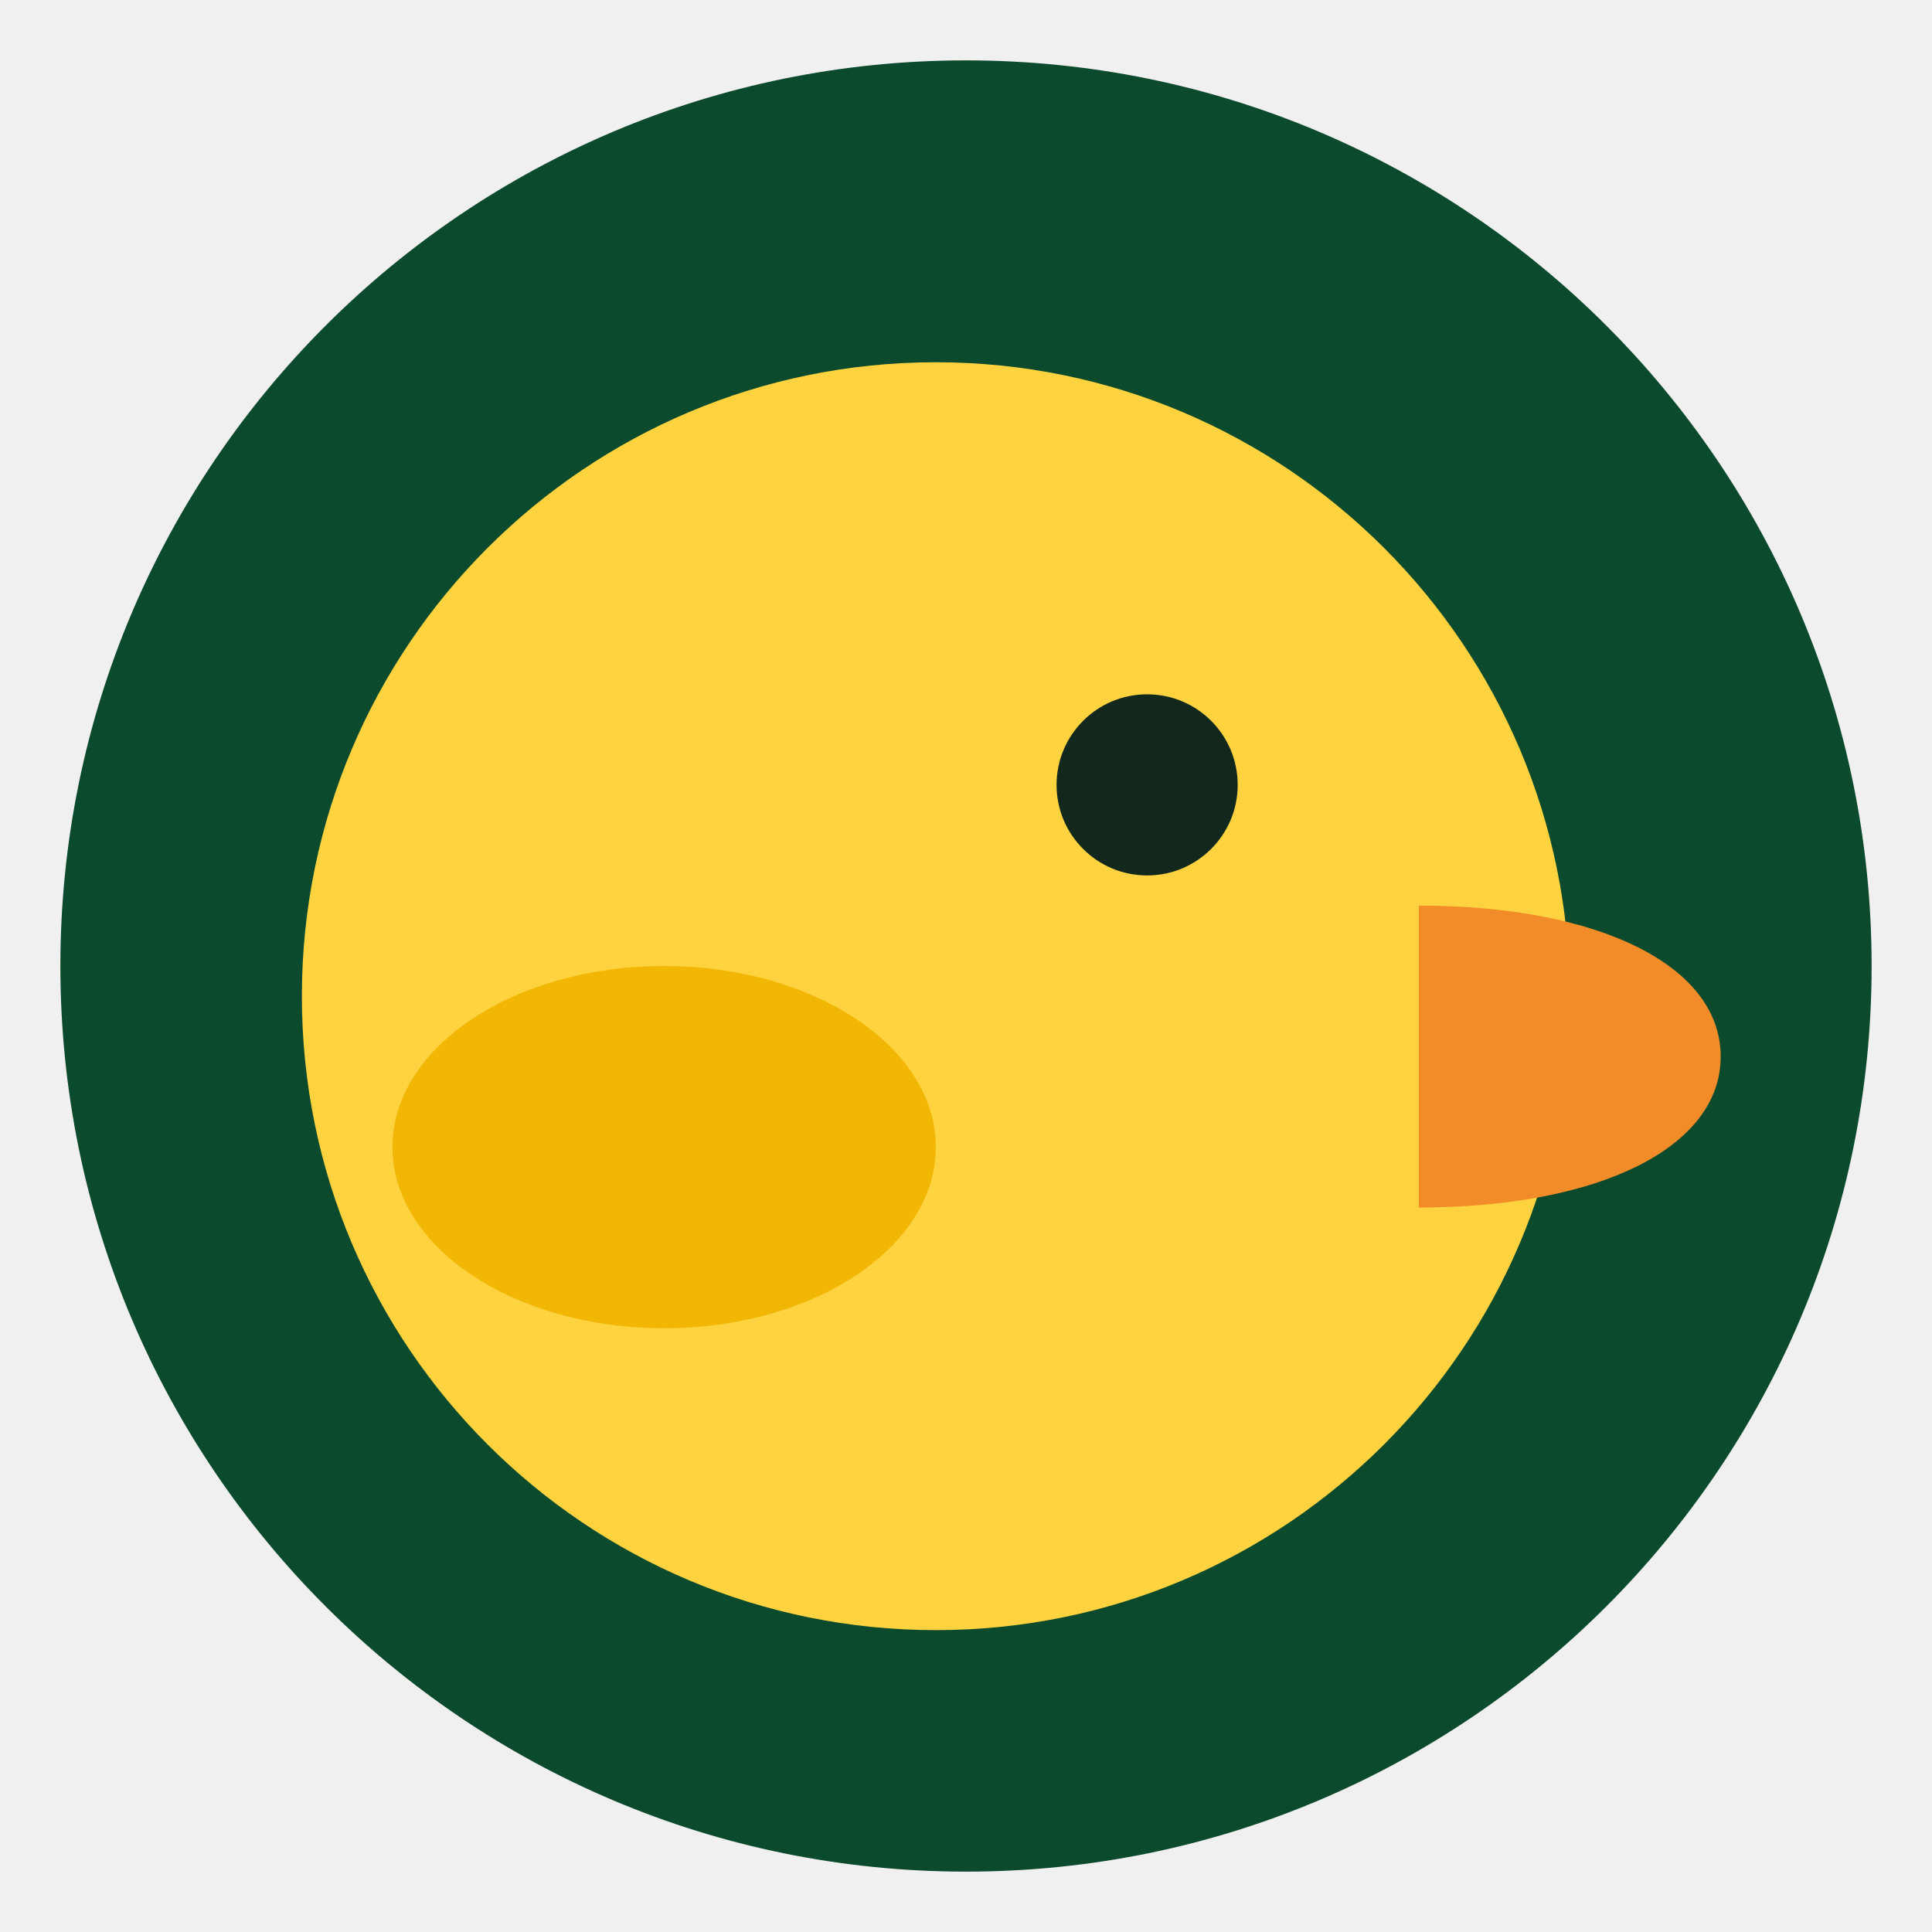
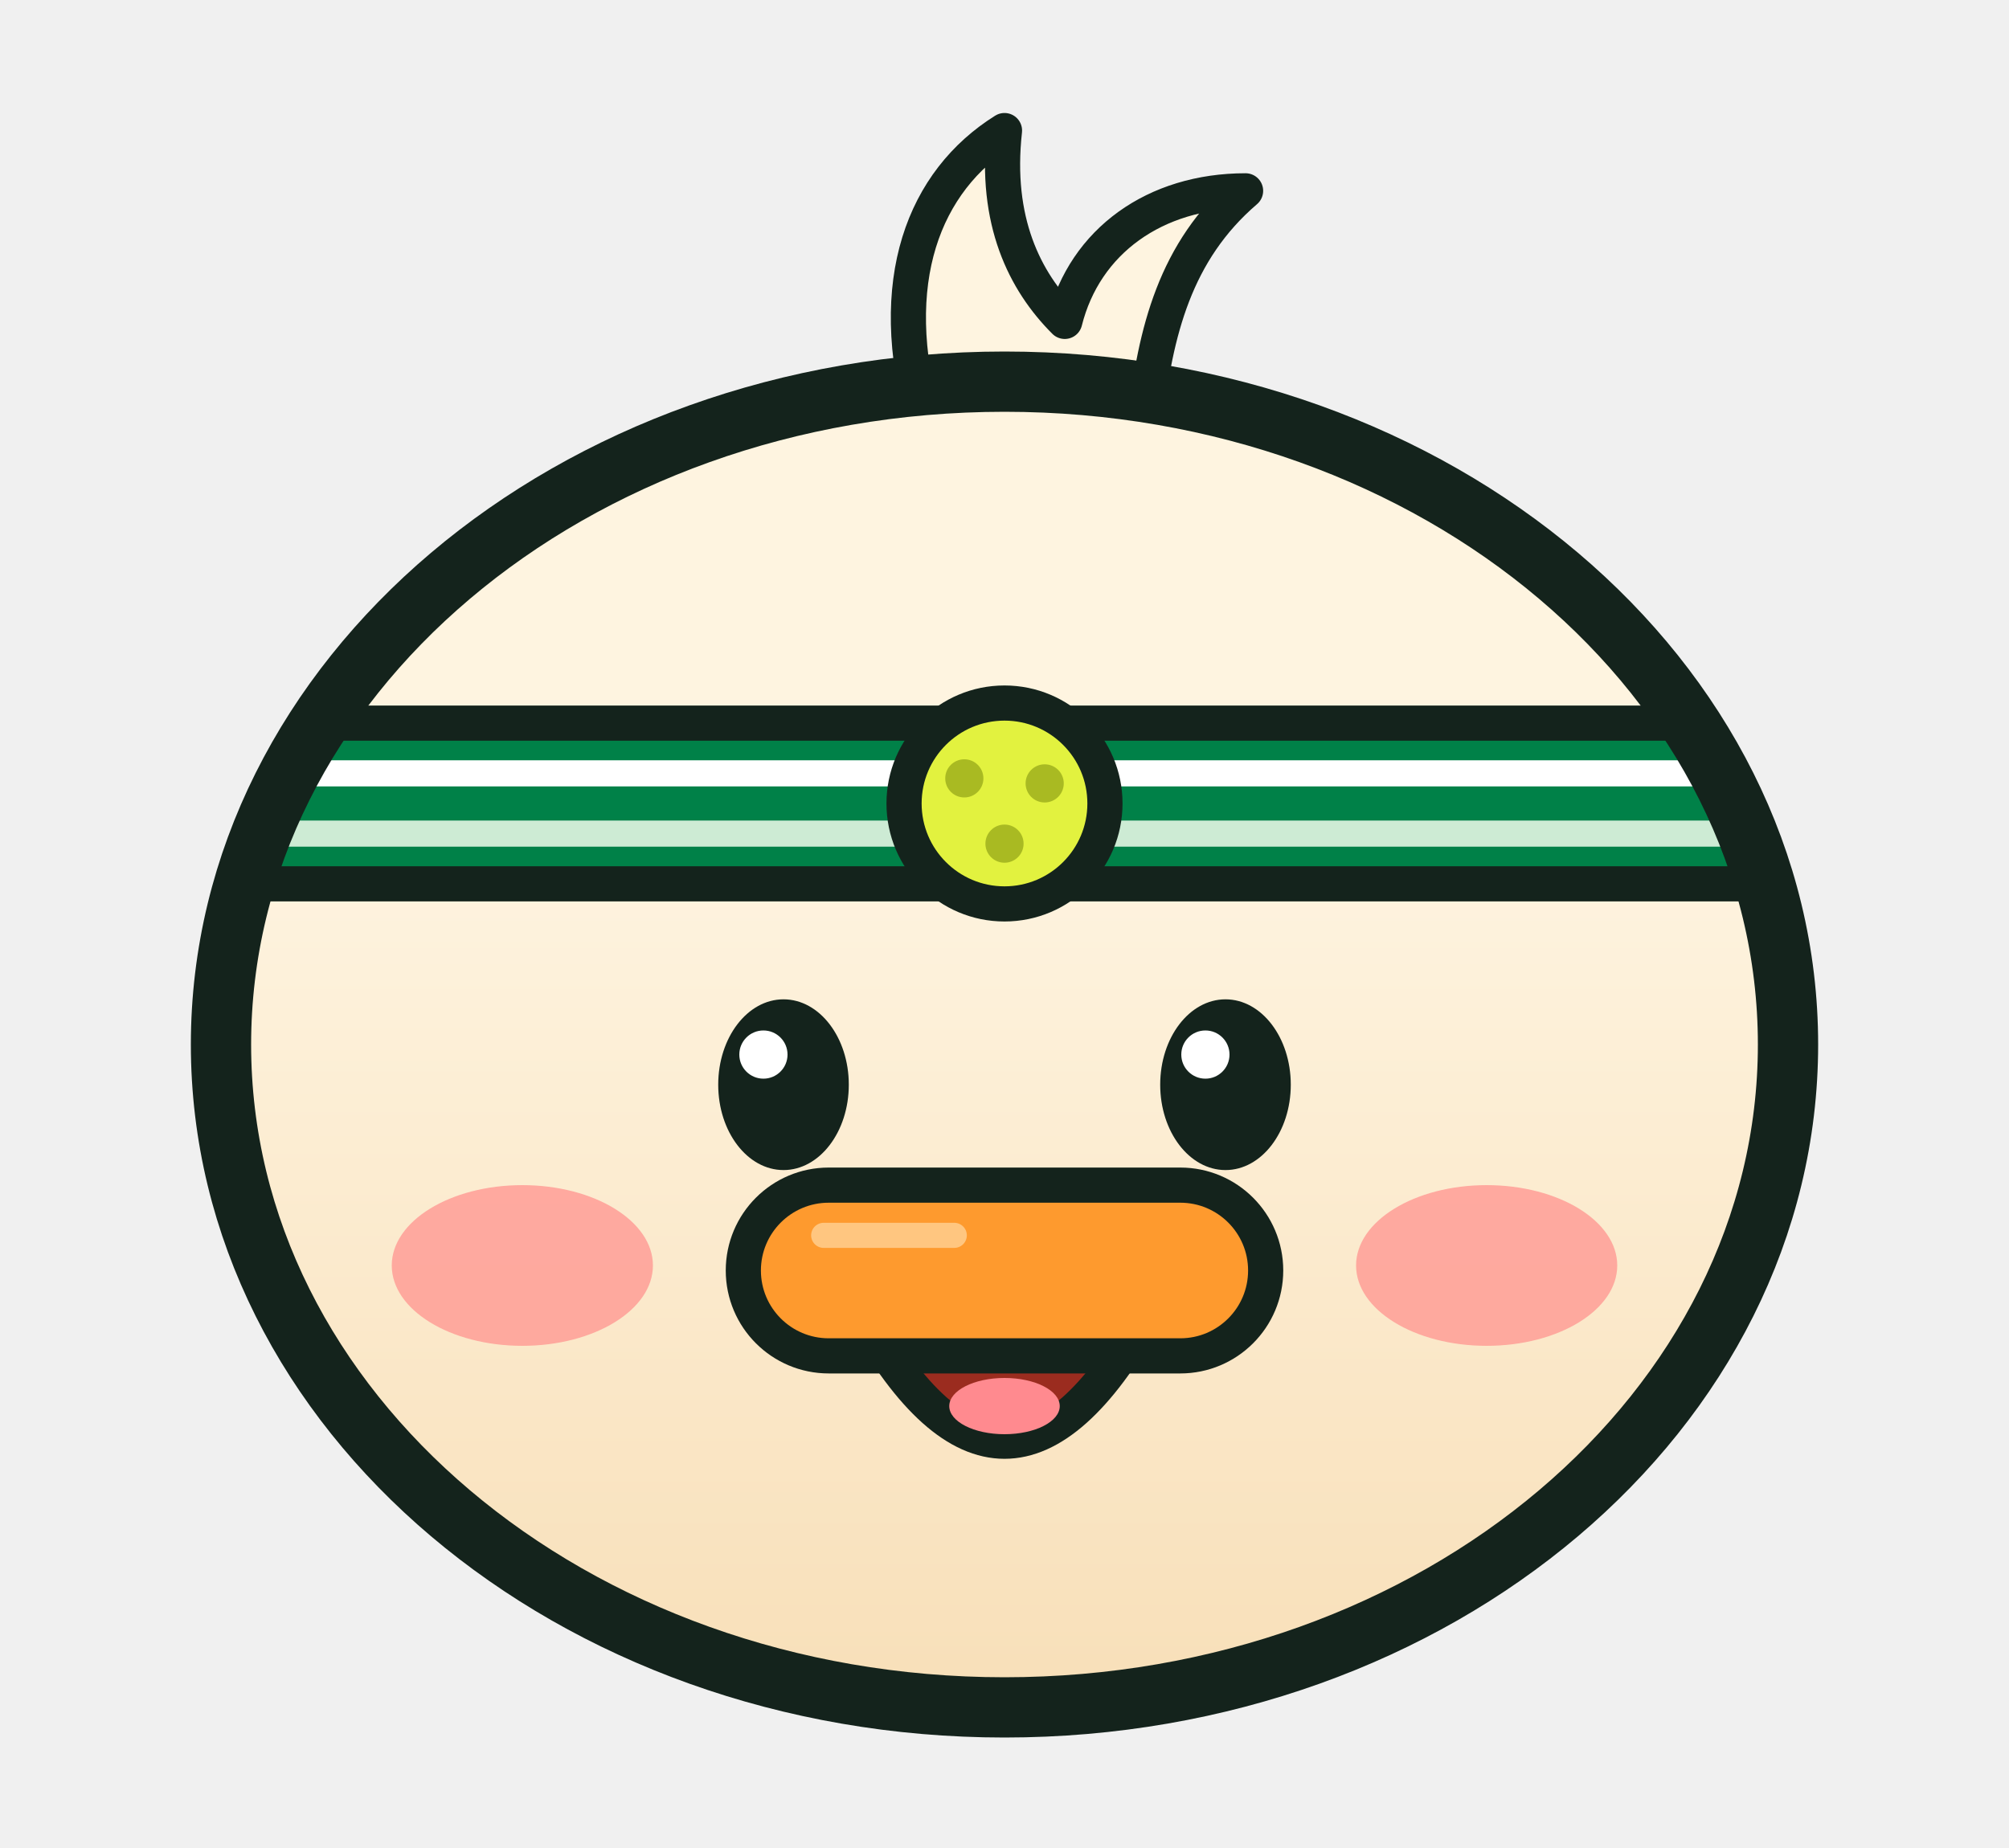
- <svg xmlns="http://www.w3.org/2000/svg" viewBox="0 0 64 64">
-   <circle cx="32" cy="32" r="30" fill="#0b4a2c" />
-   <circle cx="31" cy="33" r="21" fill="#ffd23f" />
-   <ellipse cx="22" cy="38" rx="9" ry="6" fill="#f2b705" />
-   <path d="M47 30c6 0 10 2 10 5s-4 5-10 5z" fill="#f28c28" />
-   <circle cx="38" cy="26" r="3" fill="#12281c" />
+ <svg xmlns="http://www.w3.org/2000/svg" viewBox="0 0 200 184">
+   <defs>
+     <linearGradient id="pj-duck" x1="0" y1="38" x2="0" y2="170" gradientUnits="userSpaceOnUse">
+       <stop offset="0.35" stop-color="#FEF4E0" />
+       <stop offset="1" stop-color="#F8DFB8" />
+     </linearGradient>
+   </defs>
+   <path d="M92 42 C88 28 92 18 100 13 C99 22 102 28 106 32 C108 24 115 19 124 19 C117 25 115 33 114 42 Z" fill="#FEF4E0" stroke="#14231C" stroke-width="3.5" stroke-linejoin="round" />
+   <ellipse cx="100" cy="104" rx="78" ry="66" fill="url(#pj-duck)" />
+   <path d="M31.8 72 L168.2 72 L175.7 88 L24.3 88 Z" fill="#008148" />
+   <path d="M29.5 77 L170.5 77" stroke="#FFFFFF" stroke-width="2.6" />
+   <path d="M27 83 L173 83" stroke="#CDEBD4" stroke-width="2.6" />
+   <path d="M31.8 72 L168.2 72 M24.3 88 L175.7 88" stroke="#14231C" stroke-width="3.5" />
+   <ellipse cx="100" cy="104" rx="78" ry="66" fill="none" stroke="#14231C" stroke-width="6" />
+   <circle cx="100" cy="80" r="10" fill="#E2F23F" stroke="#14231C" stroke-width="3.5" />
+   <circle cx="96" cy="77.5" r="1.9" fill="#A9BA22" />
+   <circle cx="104" cy="78" r="1.9" fill="#A9BA22" />
+   <circle cx="100" cy="84" r="1.9" fill="#A9BA22" />
+   <ellipse cx="52" cy="126" rx="13" ry="8" fill="#FF9D96" opacity="0.85" />
+   <ellipse cx="148" cy="126" rx="13" ry="8" fill="#FF9D96" opacity="0.85" />
+   <ellipse cx="78" cy="108" rx="6.5" ry="8.5" fill="#14231C" />
+   <circle cx="76" cy="105" r="2.4" fill="#FFFFFF" />
+   <ellipse cx="122" cy="108" rx="6.5" ry="8.5" fill="#14231C" />
+   <circle cx="120" cy="105" r="2.4" fill="#FFFFFF" />
+   <path d="M86 131 Q100 156 114 131 Z" fill="#9B2C1F" stroke="#14231C" stroke-width="3.5" stroke-linejoin="round" />
+   <ellipse cx="100" cy="140" rx="5.5" ry="2.8" fill="#FF8A8F" />
+   <rect x="74" y="118" width="52" height="17" rx="8.5" fill="#FE9A2E" stroke="#14231C" stroke-width="3.5" />
+   <path d="M82 123 L95 123" stroke="#FFC680" stroke-width="2.5" stroke-linecap="round" />
</svg>
